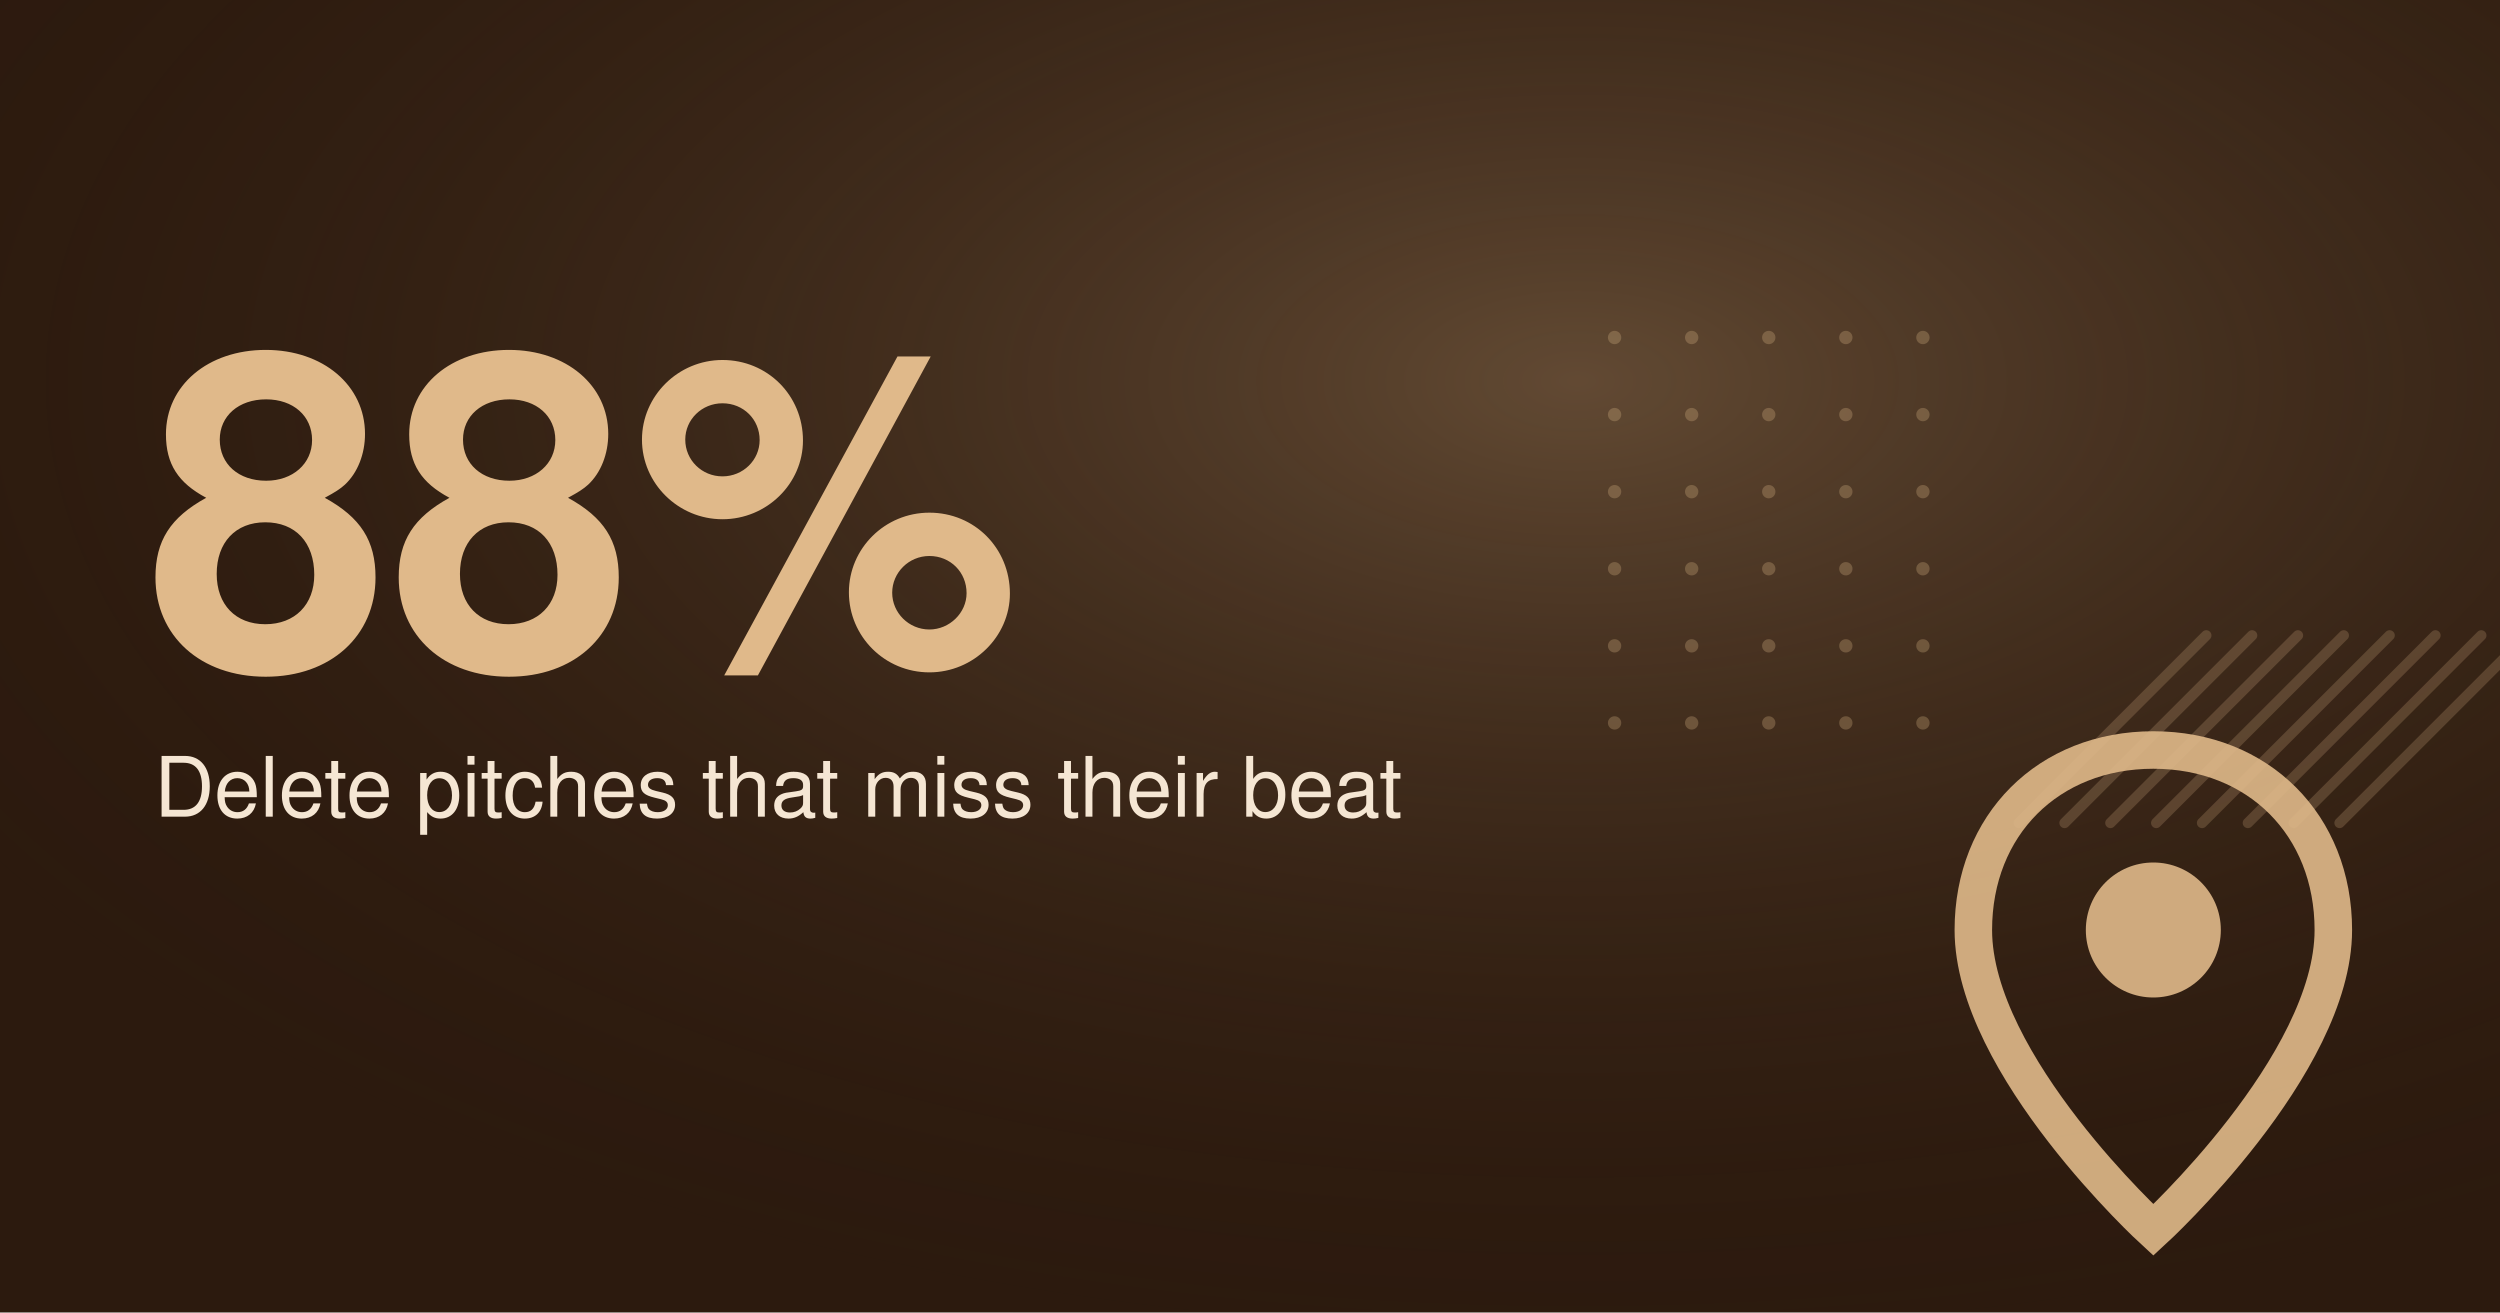
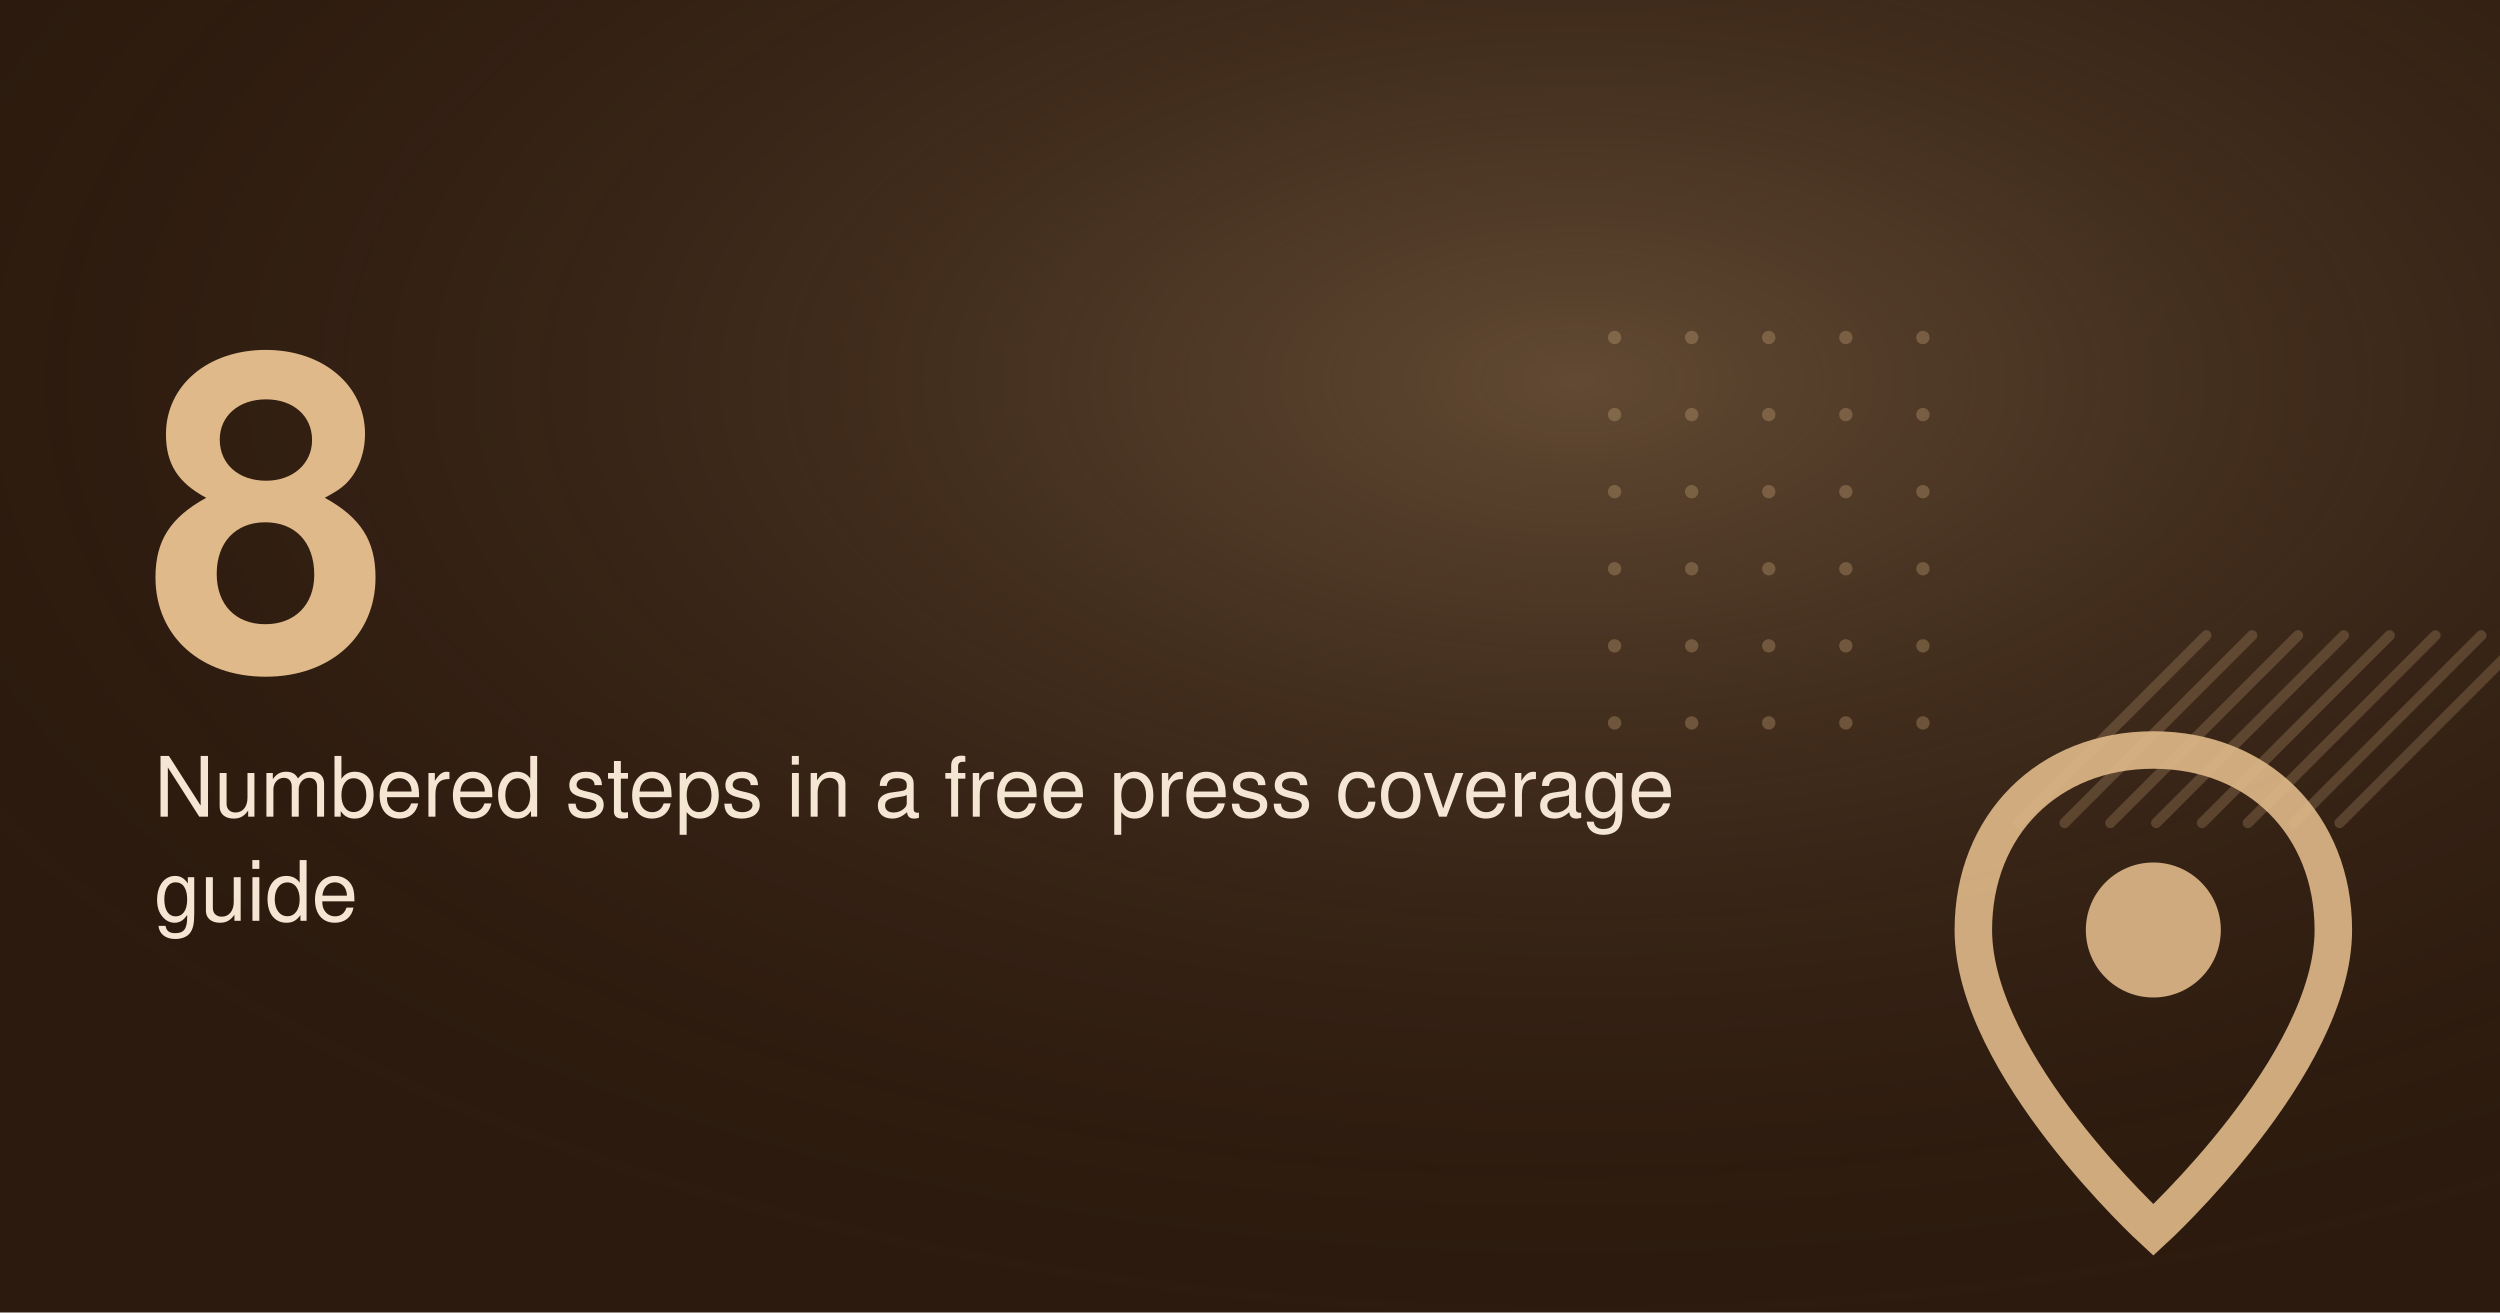
<svg xmlns="http://www.w3.org/2000/svg" width="1200" height="630" viewBox="0 0 1200 630" role="img" aria-label="How to Get Local Press Coverage for Free">
  <defs>
    <radialGradient id="g" cx="63%" cy="29%" r="75%">
      <stop offset="0" stop-color="#e0b98a" stop-opacity="0.30" />
      <stop offset="1" stop-color="#2c1a0e" stop-opacity="0" />
    </radialGradient>
  </defs>
  <rect width="1200" height="630" fill="#2c1a0e" />
  <rect width="1200" height="630" fill="url(#g)" />
  <line x1="969" y1="395" x2="1059" y2="305" stroke="#e0b98a" stroke-opacity="0.22" stroke-width="5" stroke-linecap="round" />
  <line x1="991" y1="395" x2="1081" y2="305" stroke="#e0b98a" stroke-opacity="0.22" stroke-width="5" stroke-linecap="round" />
  <line x1="1013" y1="395" x2="1103" y2="305" stroke="#e0b98a" stroke-opacity="0.22" stroke-width="5" stroke-linecap="round" />
  <line x1="1035" y1="395" x2="1125" y2="305" stroke="#e0b98a" stroke-opacity="0.22" stroke-width="5" stroke-linecap="round" />
  <line x1="1057" y1="395" x2="1147" y2="305" stroke="#e0b98a" stroke-opacity="0.22" stroke-width="5" stroke-linecap="round" />
  <line x1="1079" y1="395" x2="1169" y2="305" stroke="#e0b98a" stroke-opacity="0.22" stroke-width="5" stroke-linecap="round" />
  <line x1="1101" y1="395" x2="1191" y2="305" stroke="#e0b98a" stroke-opacity="0.22" stroke-width="5" stroke-linecap="round" />
  <line x1="1123" y1="395" x2="1213" y2="305" stroke="#e0b98a" stroke-opacity="0.22" stroke-width="5" stroke-linecap="round" />
  <circle cx="775" cy="162" r="3.2" fill="#e0b98a" fill-opacity="0.28" />
  <circle cx="775" cy="199" r="3.2" fill="#e0b98a" fill-opacity="0.28" />
  <circle cx="775" cy="236" r="3.2" fill="#e0b98a" fill-opacity="0.28" />
  <circle cx="775" cy="273" r="3.2" fill="#e0b98a" fill-opacity="0.28" />
  <circle cx="775" cy="310" r="3.2" fill="#e0b98a" fill-opacity="0.28" />
  <circle cx="775" cy="347" r="3.2" fill="#e0b98a" fill-opacity="0.28" />
  <circle cx="812" cy="162" r="3.2" fill="#e0b98a" fill-opacity="0.28" />
  <circle cx="812" cy="199" r="3.2" fill="#e0b98a" fill-opacity="0.28" />
  <circle cx="812" cy="236" r="3.2" fill="#e0b98a" fill-opacity="0.28" />
  <circle cx="812" cy="273" r="3.2" fill="#e0b98a" fill-opacity="0.28" />
  <circle cx="812" cy="310" r="3.2" fill="#e0b98a" fill-opacity="0.28" />
  <circle cx="812" cy="347" r="3.2" fill="#e0b98a" fill-opacity="0.28" />
  <circle cx="849" cy="162" r="3.2" fill="#e0b98a" fill-opacity="0.28" />
  <circle cx="849" cy="199" r="3.2" fill="#e0b98a" fill-opacity="0.28" />
  <circle cx="849" cy="236" r="3.2" fill="#e0b98a" fill-opacity="0.28" />
  <circle cx="849" cy="273" r="3.2" fill="#e0b98a" fill-opacity="0.28" />
  <circle cx="849" cy="310" r="3.2" fill="#e0b98a" fill-opacity="0.28" />
  <circle cx="849" cy="347" r="3.2" fill="#e0b98a" fill-opacity="0.28" />
  <circle cx="886" cy="162" r="3.2" fill="#e0b98a" fill-opacity="0.28" />
  <circle cx="886" cy="199" r="3.2" fill="#e0b98a" fill-opacity="0.28" />
  <circle cx="886" cy="236" r="3.2" fill="#e0b98a" fill-opacity="0.28" />
  <circle cx="886" cy="273" r="3.2" fill="#e0b98a" fill-opacity="0.28" />
  <circle cx="886" cy="310" r="3.2" fill="#e0b98a" fill-opacity="0.28" />
  <circle cx="886" cy="347" r="3.2" fill="#e0b98a" fill-opacity="0.28" />
  <circle cx="923" cy="162" r="3.2" fill="#e0b98a" fill-opacity="0.28" />
  <circle cx="923" cy="199" r="3.2" fill="#e0b98a" fill-opacity="0.28" />
  <circle cx="923" cy="236" r="3.2" fill="#e0b98a" fill-opacity="0.28" />
  <circle cx="923" cy="273" r="3.2" fill="#e0b98a" fill-opacity="0.28" />
  <circle cx="923" cy="310" r="3.2" fill="#e0b98a" fill-opacity="0.28" />
  <circle cx="923" cy="347" r="3.2" fill="#e0b98a" fill-opacity="0.28" />
  <g transform="translate(940 360) scale(3.6)" opacity="0.9">
    <path d="M26 0C12 0 2 10 2 24c0 18 24 40 24 40s24-22 24-40C50 10 40 0 26 0z" fill="none" stroke="#e0b98a" stroke-width="5" />
    <circle cx="26" cy="24" r="9" fill="#e0b98a" />
  </g>
-   <text x="70" y="320" font-family="Helvetica, Arial, sans-serif" font-size="210" font-weight="800" fill="#e0b98a">88%</text>
-   <text x="74" y="392" font-family="Helvetica, Arial, sans-serif" font-size="40" fill="#f5e6d3">Delete pitches that miss their beat</text>
+   <text x="70" y="320" font-family="Helvetica, Arial, sans-serif" font-size="210" font-weight="800" fill="#e0b98a">8</text>
+   <text x="74" y="392" font-family="Helvetica, Arial, sans-serif" font-size="40" fill="#f5e6d3">Numbered steps in a free press coverage</text>
+   <text x="74" y="442" font-family="Helvetica, Arial, sans-serif" font-size="40" fill="#f5e6d3">guide</text>
</svg>
